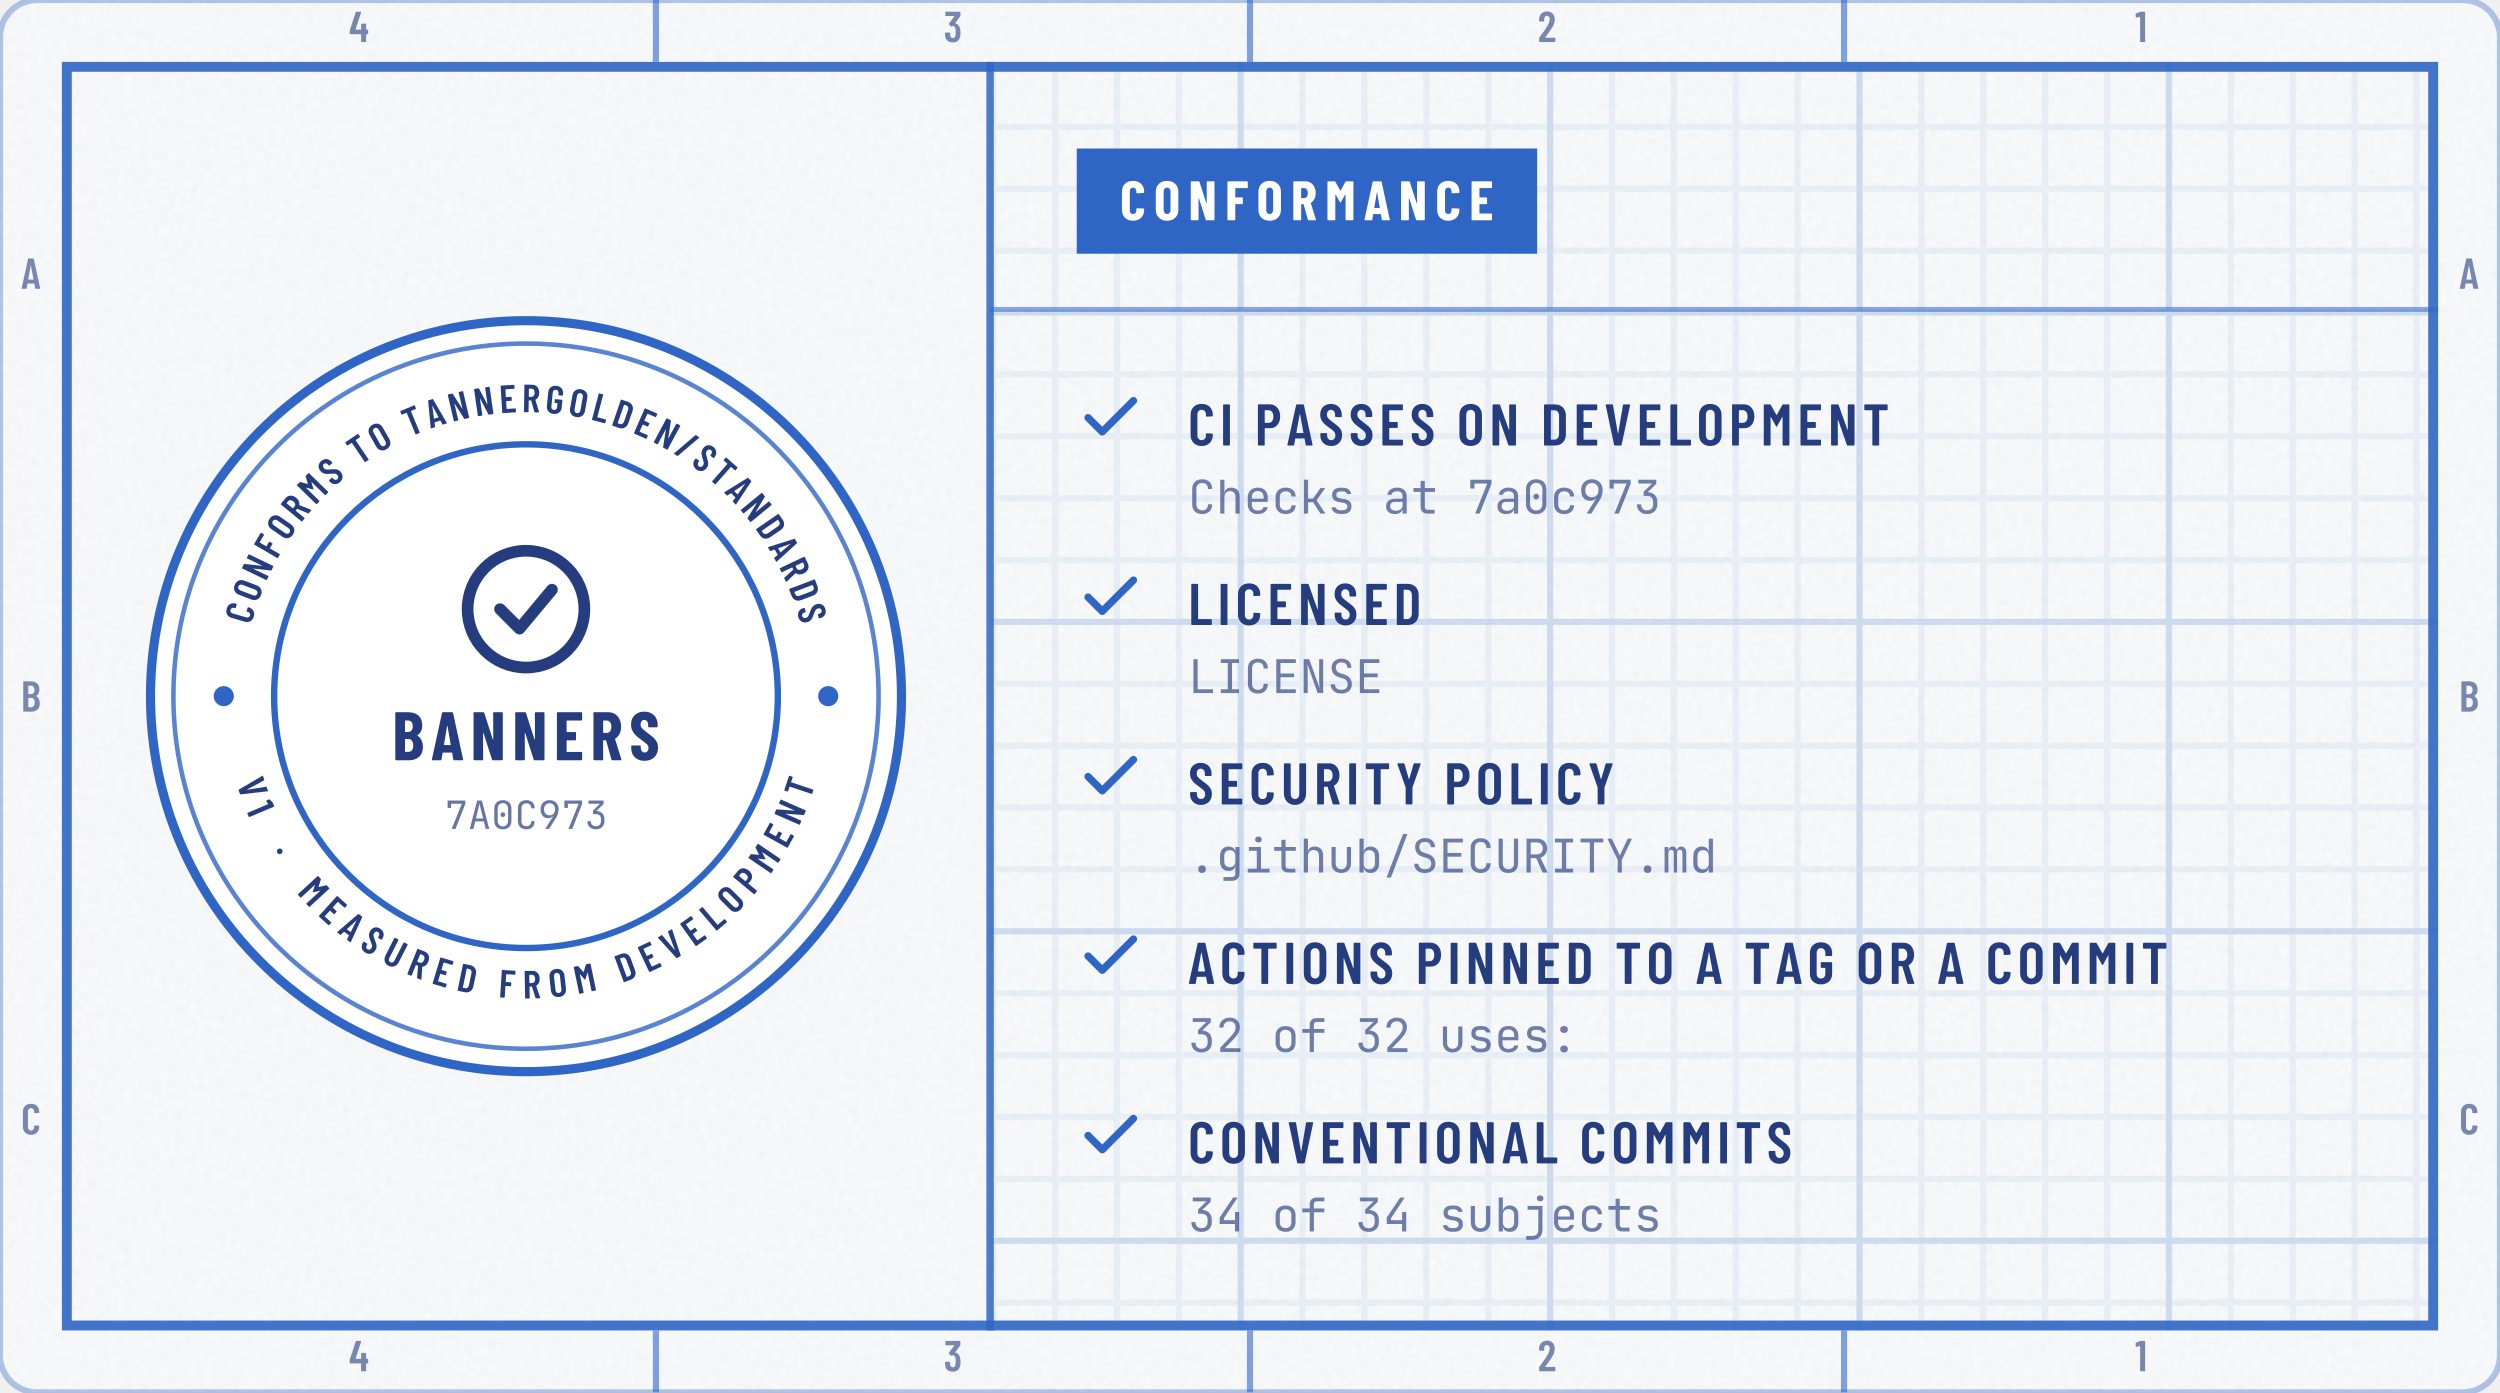
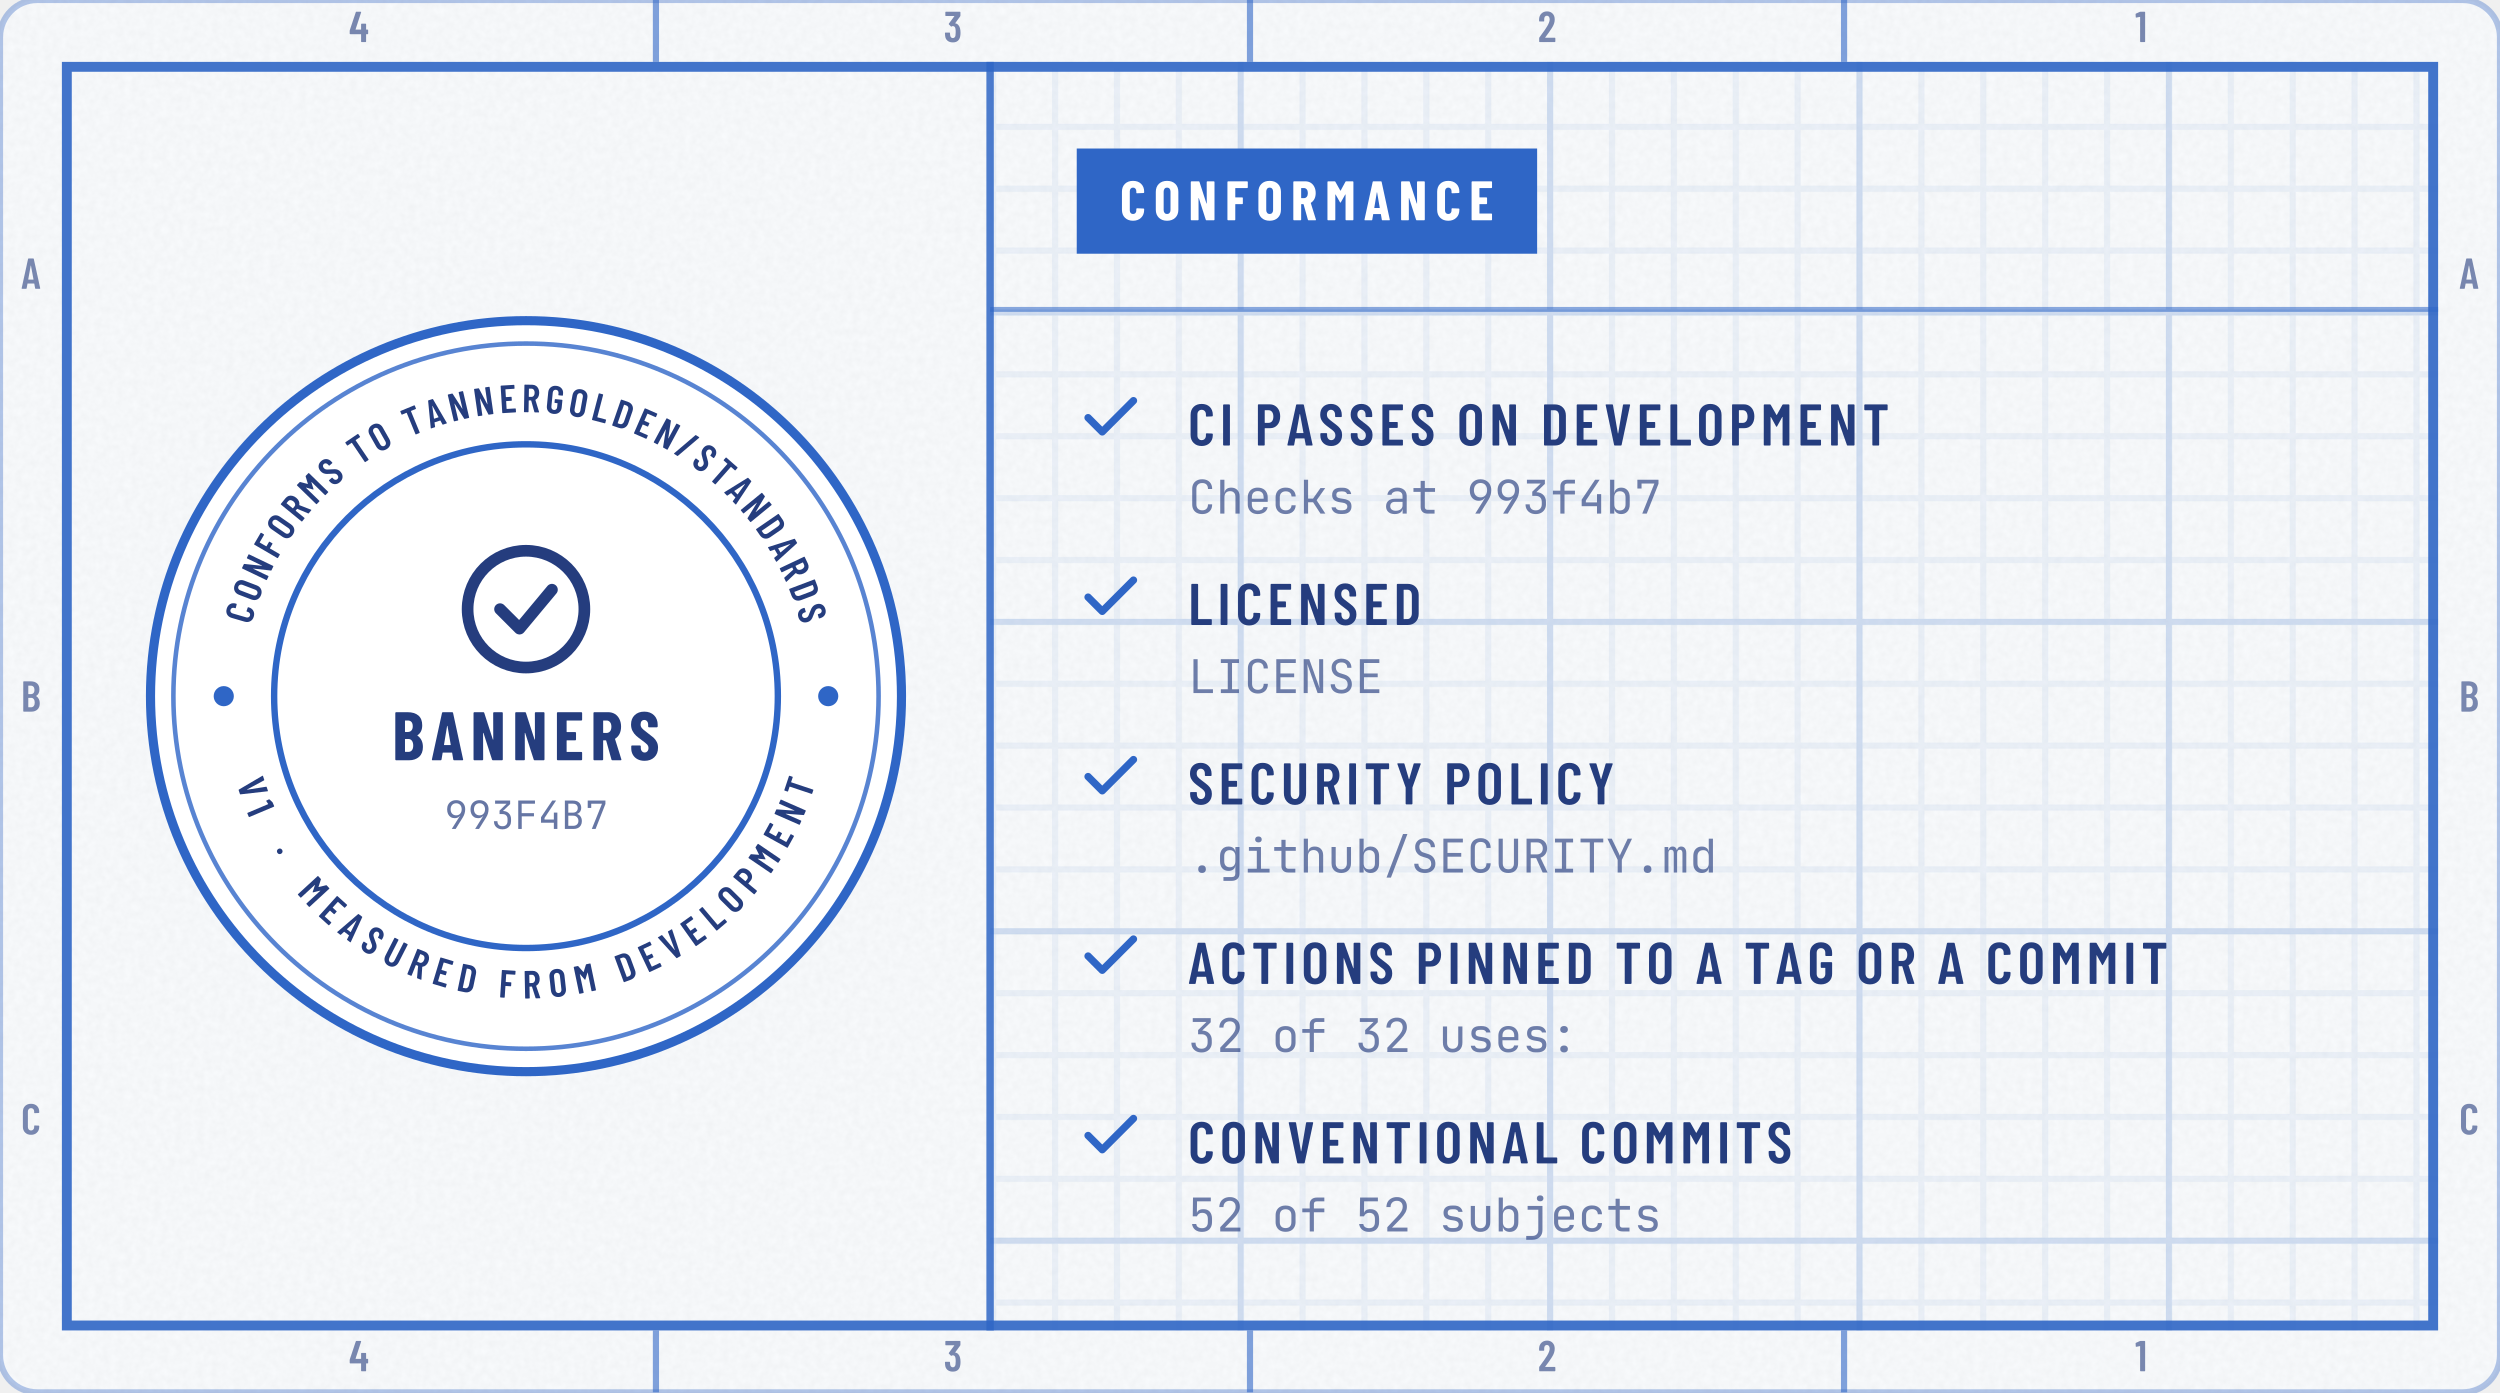
<svg xmlns="http://www.w3.org/2000/svg" width="404" height="225" viewBox="0 0 404 225" role="img" aria-labelledby="t d">
  <defs>
    <clipPath id="kc1">
      <rect x="0" y="0" width="404" height="225" rx="6" />
    </clipPath>
    <filter id="kn2" x="0" y="0" width="100%" height="100%">
      <feTurbulence type="fractalNoise" baseFrequency=".85" numOctaves="2" stitchTiles="stitch" />
      <feColorMatrix values="0 0 0 0 0 0 0 0 0 0 0 0 0 0 0 0 0 0 0.035 0" />
    </filter>
    <pattern id="kp3" width="10" height="10" patternUnits="userSpaceOnUse">
      <path d="M10 .5H.5V10" fill="none" stroke="#2F66C6" stroke-opacity="0.07" />
    </pattern>
    <pattern id="kp4" width="50" height="50" patternUnits="userSpaceOnUse">
      <path d="M50 .5H.5V50" fill="none" stroke="#2F66C6" stroke-opacity="0.14" />
    </pattern>
    <clipPath id="kc5">
      <path clip-rule="evenodd" d="M10 10h384v205h-384zM10 10h150v205h-150z" />
    </clipPath>
    <path id="m47" d="M21 14 226 690Q229 700 239 700H331Q337 700 340 696Q343 692 341 686L136 10Q133 0 123 0H31Q25 0 22 4Q19 8 21 14Z" />
    <path id="m49" d="M122 700H218Q223 700 226 696Q230 693 230 688V12Q230 7 226 4Q223 0 218 0H126Q121 0 118 4Q114 7 114 12V576Q114 578 112 580Q111 582 109 581L27 565H24Q13 565 13 576L10 643Q10 653 18 657L107 697Q114 700 122 700Z" />
    <path id="m50" d="M173 100H392Q397 100 400 96Q404 93 404 88V12Q404 7 400 4Q397 0 392 0H43Q38 0 34 4Q31 7 31 12V92Q31 101 36 107L75 160Q114 212 152 266Q189 320 215 363Q273 459 273 522Q273 562 256 585Q238 608 209 608Q180 608 163 586Q146 563 147 526V487Q147 482 144 478Q140 475 135 475H41Q36 475 32 478Q29 482 29 487V530Q33 610 84 659Q134 708 214 708Q293 708 342 656Q390 605 390 521Q390 471 373 422Q356 373 319 317Q294 277 260 229Q225 181 214 166Q184 126 170 106Q168 104 169 102Q170 100 173 100Z" />
    <path id="m51" d="M387 218Q387 169 380 134Q368 66 326 29Q283 -8 210 -8Q134 -8 86 32Q38 73 32 143Q30 165 28 207Q28 219 40 219H132Q144 219 144 207Q146 173 148 156Q153 125 169 108Q185 92 210 92Q234 92 250 108Q266 123 271 152Q276 182 276 230Q276 281 269 315Q263 341 248 355Q233 369 210 369Q195 369 183 360Q177 356 174 356Q172 356 166 360L119 408Q115 412 115 417Q115 421 118 425L243 595Q245 597 244 599Q242 601 239 601H49Q44 601 40 604Q37 608 37 613V688Q37 693 40 696Q44 700 49 700H373Q378 700 382 696Q385 693 385 688V609Q385 602 380 594L266 438Q262 432 268 431Q309 426 338 392Q368 358 378 307Q387 267 387 218Z" />
    <path id="m52" d="M443 275V194Q443 189 440 186Q436 182 431 182H401Q396 182 396 177V12Q396 7 392 4Q389 0 384 0H292Q287 0 284 4Q280 7 280 12V177Q280 182 275 182H29Q24 182 20 186Q17 189 17 194V259Q17 268 19 274L158 690Q161 700 171 700H271Q277 700 280 696Q283 693 281 686L153 293Q152 287 157 287H275Q280 287 280 292V412Q280 417 284 420Q287 424 292 424H384Q389 424 392 420Q396 417 396 412V292Q396 287 401 287H431Q436 287 440 284Q443 280 443 275Z" />
    <path id="m65" d="M325 11 306 116Q306 121 300 121H154Q148 121 148 116L129 11Q128 0 116 0H25Q11 0 14 13L162 689Q164 700 175 700H281Q292 700 294 689L442 13V9Q442 0 431 0H338Q326 0 325 11ZM171 212H282Q288 212 287 217L229 533Q228 536 226 536Q224 536 223 533L166 217Q165 212 171 212Z" />
    <path id="m66" d="M242 0H66Q61 0 58 4Q54 7 54 12V688Q54 693 58 696Q61 700 66 700H224Q319 700 373 652Q427 604 427 512Q427 409 354 365Q349 362 352 359Q391 334 413 292Q435 250 435 192Q435 100 382 50Q328 0 242 0ZM170 595V409Q170 404 175 404H226Q267 404 290 429Q313 454 313 500Q313 548 290 574Q267 600 226 600H175Q170 600 170 595ZM319 208Q319 260 296 290Q273 319 233 319H175Q170 319 170 314V106Q170 101 175 101H233Q273 101 296 129Q319 157 319 208Z" />
    <path id="m67" d="M42 180V521Q42 607 94 658Q145 708 230 708Q316 708 368 658Q420 607 420 521V509Q420 504 416 500Q413 496 408 496L315 492Q303 492 303 504V529Q303 564 283 586Q263 608 230 608Q198 608 178 586Q158 564 158 529V171Q158 136 178 114Q198 92 230 92Q263 92 283 114Q303 136 303 171V196Q303 201 306 204Q310 208 315 208L408 204Q413 204 416 200Q420 197 420 192V180Q420 95 368 44Q316 -8 230 -8Q145 -8 94 44Q42 95 42 180Z" />
    <path id="m68" d="M54 12V688Q54 693 58 696Q61 700 66 700H237Q323 700 374 648Q426 596 426 509V191Q426 104 374 52Q323 0 237 0H66Q61 0 58 4Q54 7 54 12ZM175 100 235 101Q268 101 288 128Q309 154 310 198V502Q310 547 290 574Q269 600 234 600H175Q170 600 170 595V105Q170 100 175 100Z" />
    <path id="m69" d="M391 600H175Q170 600 170 595V406Q170 401 175 401H303Q308 401 312 398Q315 394 315 389V312Q315 307 312 304Q308 300 303 300H175Q170 300 170 295V105Q170 100 175 100H391Q396 100 400 96Q403 93 403 88V12Q403 7 400 4Q396 0 391 0H66Q61 0 58 4Q54 7 54 12V688Q54 693 58 696Q61 700 66 700H391Q396 700 400 696Q403 693 403 688V612Q403 607 400 604Q396 600 391 600Z" />
    <path id="m70" d="M390 600H175Q170 600 170 595V406Q170 401 175 401H302Q307 401 310 398Q314 394 314 389V312Q314 307 310 304Q307 300 302 300H175Q170 300 170 295V12Q170 7 166 4Q163 0 158 0H66Q61 0 58 4Q54 7 54 12V688Q54 693 58 696Q61 700 66 700H390Q395 700 398 696Q402 693 402 688V612Q402 607 398 604Q395 600 390 600Z" />
    <path id="m71" d="M42 173V527Q42 609 94 658Q145 708 230 708Q315 708 368 658Q420 609 420 526V487Q420 482 416 478Q413 475 408 475H316Q311 475 308 478Q304 482 304 487V528Q304 564 284 586Q263 608 230 608Q197 608 177 586Q157 564 157 528V172Q157 136 177 114Q197 92 230 92Q263 92 284 114Q304 136 304 172V268Q304 273 299 273H238Q233 273 230 276Q226 280 226 285V358Q226 363 230 366Q233 370 238 370H408Q413 370 416 366Q420 363 420 358V173Q420 91 368 42Q315 -8 230 -8Q145 -8 94 42Q42 91 42 173Z" />
    <path id="m73" d="M54 12V688Q54 693 58 696Q61 700 66 700H158Q163 700 166 696Q170 693 170 688V12Q170 7 166 4Q163 0 158 0H66Q61 0 58 4Q54 7 54 12Z" />
    <path id="m76" d="M54 12V688Q54 693 58 696Q61 700 66 700H158Q163 700 166 696Q170 693 170 688V105Q170 100 175 100H391Q396 100 400 96Q403 93 403 88V12Q403 7 400 4Q396 0 391 0H66Q61 0 58 4Q54 7 54 12Z" />
    <path id="m77" d="M383 700H475Q480 700 484 696Q487 693 487 688V12Q487 7 484 4Q480 0 475 0H383Q378 0 374 4Q371 7 371 12V484Q371 488 369 488Q367 488 365 485L278 327Q273 319 269 319Q265 319 260 327L173 485Q171 488 169 488Q167 488 167 484V12Q167 7 164 4Q160 0 155 0H63Q58 0 54 4Q51 7 51 12V688Q51 693 54 696Q58 700 63 700H155Q165 700 170 692L267 521Q270 517 273 521L368 692Q373 700 383 700Z" />
    <path id="m78" d="M350 700H441Q446 700 450 696Q453 693 453 688V12Q453 7 450 4Q446 0 441 0H336Q326 0 323 10L174 434Q173 437 170 436Q168 436 168 433L169 12Q169 7 166 4Q162 0 157 0H66Q61 0 58 4Q54 7 54 12V688Q54 693 58 696Q61 700 66 700H169Q179 700 182 690L332 269Q333 266 336 266Q338 267 338 270V688Q338 693 342 696Q345 700 350 700Z" />
    <path id="m79" d="M42 182V518Q42 604 94 656Q147 708 233 708Q319 708 372 656Q425 604 425 518V182Q425 96 372 44Q319 -8 233 -8Q147 -8 94 44Q42 96 42 182ZM309 177V523Q309 561 288 584Q267 608 233 608Q199 608 178 584Q158 561 158 523V177Q158 139 178 116Q199 92 233 92Q267 92 288 116Q309 139 309 177Z" />
    <path id="m80" d="M432 495Q432 405 384 350Q337 295 259 295H174Q169 295 169 290V12Q169 7 166 4Q162 0 157 0H65Q60 0 56 4Q53 7 53 12V689Q53 694 56 698Q60 701 65 701H253Q306 701 346 675Q387 649 410 602Q432 555 432 495ZM316 492Q316 542 294 572Q271 601 234 601H174Q169 601 169 596V391Q169 386 174 386H234Q271 386 294 414Q316 443 316 492Z" />
    <path id="m82" d="M318 10 233 297Q231 301 228 301H175Q170 301 170 296V12Q170 7 166 4Q163 0 158 0H66Q61 0 58 4Q54 7 54 12V688Q54 693 58 696Q61 700 66 700H254Q307 700 348 674Q388 649 410 602Q433 556 433 496Q433 434 409 389Q385 344 342 321Q338 320 339 315L437 14Q438 12 438 9Q438 0 427 0H331Q321 0 318 10ZM170 595V396Q170 391 175 391H236Q272 391 294 419Q317 447 317 495Q317 543 294 572Q272 600 236 600H175Q170 600 170 595Z" />
    <path id="m83" d="M34 173V199Q34 204 38 208Q41 211 46 211H137Q142 211 146 208Q149 204 149 199V179Q149 140 168 116Q188 92 219 92Q250 92 270 114Q290 137 290 174Q290 200 279 219Q268 238 248 255Q228 272 184 304Q134 340 104 368Q73 396 52 436Q32 475 32 527Q32 610 82 659Q132 708 214 708Q297 708 348 656Q399 605 399 520V496Q399 491 396 488Q392 484 387 484H297Q292 484 288 488Q285 491 285 496V522Q285 561 266 584Q246 608 214 608Q184 608 165 586Q146 565 146 527Q146 491 166 466Q187 441 247 397Q308 352 339 324Q370 295 387 261Q404 227 404 180Q404 95 353 44Q302 -8 219 -8Q136 -8 85 42Q34 92 34 173Z" />
    <path id="m84" d="M425 688V612Q425 607 422 604Q418 600 413 600H286Q281 600 281 595V12Q281 7 278 4Q274 0 269 0H177Q172 0 168 4Q165 7 165 12V595Q165 600 160 600H40Q35 600 32 604Q28 607 28 612V688Q28 693 32 696Q35 700 40 700H413Q418 700 422 696Q425 693 425 688Z" />
    <path id="m85" d="M50 194V688Q50 693 54 696Q57 700 62 700H154Q159 700 162 696Q166 693 166 688V182Q166 142 186 117Q206 92 239 92Q272 92 292 117Q312 142 312 182V688Q312 693 316 696Q319 700 324 700H416Q421 700 424 696Q428 693 428 688V194Q428 103 376 48Q324 -8 239 -8Q153 -8 102 48Q50 103 50 194Z" />
    <path id="m86" d="M171 11 28 687 27 691Q27 700 38 700H139Q151 700 152 689L235 208Q236 205 238 205Q240 205 241 208L322 689Q323 700 335 700H433Q446 700 443 687L299 11Q297 0 286 0H184Q173 0 171 11Z" />
    <path id="m89" d="M170 13V286L169 292L30 686Q29 688 29 691Q29 700 40 700H136Q147 700 150 690L225 433Q226 430 228 430Q230 430 231 433L306 690Q309 700 320 700H416Q422 700 425 696Q428 693 426 686L287 292L286 286V13Q286 8 282 4Q279 1 274 1H182Q177 1 174 4Q170 8 170 13Z" />
    <path id="m183" d="M37 286Q37 317 57 337Q77 357 108 357Q139 357 158 337Q178 317 178 286Q178 255 158 235Q138 215 108 215Q77 215 57 235Q37 255 37 286Z" />
    <path id="j46" d="M300 -10Q262 -10 240 12Q217 34 217 71Q217 110 240 133Q262 156 300 156Q338 156 360 133Q383 110 383 71Q383 34 360 12Q338 -10 300 -10Z" />
    <path id="j47" d="M75 -110 430 830H525L170 -110Z" />
-     <path id="j48" d="M300 -10Q233 -10 184 16Q134 43 107 92Q80 140 80 205V525Q80 591 107 639Q134 687 184 714Q233 740 300 740Q368 740 417 714Q466 687 493 639Q520 591 520 525V205Q520 140 493 92Q466 43 416 16Q367 -10 300 -10ZM300 67Q360 67 396 106Q433 144 433 205V525Q433 586 396 624Q360 663 300 663Q240 663 204 624Q167 586 167 525V205Q167 144 204 106Q240 67 300 67ZM300 306Q273 306 256 323Q240 340 240 368Q240 395 256 412Q273 428 300 428Q327 428 344 412Q360 395 360 368Q360 340 344 323Q327 306 300 306Z" />
    <path id="j50" d="M92 0V92L315 329Q372 390 398 438Q424 485 424 529Q424 590 390 625Q357 660 299 660Q235 660 198 624Q162 588 162 525H72Q74 591 102 640Q131 688 182 714Q232 740 299 740Q365 740 414 714Q462 689 488 642Q514 595 514 530Q514 468 481 407Q448 346 373 268L193 82H526V0Z" />
    <path id="j51" d="M289 -10Q223 -10 174 16Q124 43 97 90Q70 137 70 200H160Q160 139 194 104Q229 70 290 70Q352 70 386 106Q420 142 420 200V252Q420 314 386 348Q352 382 290 382H215V472L396 648H100V730H487V640L303 462Q395 459 451 405Q510 348 510 252V200Q510 137 482 90Q455 43 405 16Q355 -10 289 -10Z" />
    <path id="j52" d="M410 0V160H80V301L369 730H467L170 282V242H410V420H500V0Z" />
+     <path id="j53" d="M298 -10Q209 -10 152 36Q95 82 85 160H175Q180 117 212 94Q244 70 299 70Q362 70 394 104Q425 138 425 200V271Q425 333 394 367Q362 401 300 401Q261 401 232 380Q203 360 190 326H100L105 730H489V648H192L189 405H192Q200 434 227 453Q264 480 327 480Q416 481 466 426Q515 370 515 271V200Q515 103 458 46Q401 -10 298 -10Z" />
    <path id="j55" d="M185 0 446 648H170V540H80V730H535V642L282 0Z" />
    <path id="j57" d="M187 0 394 332 390 335Q371 307 338 292Q305 277 264 277Q205 277 160 305Q116 333 92 384Q68 436 68 505Q68 576 97 628Q126 681 178 710Q230 740 299 740Q369 740 422 710Q474 681 503 628Q532 576 532 505Q532 450 516 397Q501 344 470 295L287 0ZM300 350Q364 350 403 392Q442 435 442 505Q442 575 403 618Q364 660 300 660Q236 660 197 618Q158 575 158 505Q158 435 197 392Q236 350 300 350Z" />
    <path id="j58" d="M300 410Q263 410 240 430Q217 451 217 485Q217 519 240 540Q263 560 300 560Q338 560 360 540Q383 519 383 485Q383 451 360 430Q338 410 300 410ZM300 -10Q263 -10 240 10Q217 31 217 65Q217 99 240 120Q263 140 300 140Q338 140 360 120Q383 99 383 65Q383 31 360 10Q338 -10 300 -10Z" />
-     <path id="j65" d="M50 0 240 730H361L550 0H459L411 194H190L142 0ZM208 270H392L336 495Q320 559 311 602Q302 645 300 658Q298 645 289 602Q280 559 264 496Z" />
+     <path id="j66" d="M93 0V730H300Q400 730 456 680Q513 630 513 541Q513 491 492 454Q471 417 433 397Q419 390 404 386Q423 380 441 371Q483 348 506 305Q530 262 530 203Q530 141 504 95Q478 49 430 24Q382 0 315 0ZM181 81H305Q368 81 404 114Q441 148 441 206Q441 266 404 304Q368 341 305 341H181ZM181 419H299Q357 419 390 450Q424 481 424 534Q424 587 391 618Q358 649 300 649H181Z" />
    <path id="j67" d="M304 -10Q238 -10 190 15Q141 40 114 88Q88 135 88 200V530Q88 596 114 643Q141 690 190 715Q238 740 304 740Q370 740 418 714Q466 689 492 642Q518 595 518 530H428Q428 592 396 626Q363 659 304 659Q245 659 212 626Q178 593 178 531V200Q178 138 212 104Q245 71 304 71Q363 71 396 104Q428 138 428 200H518Q518 136 492 88Q466 41 418 16Q370 -10 304 -10Z" />
    <path id="j69" d="M100 0V730H520V648H189V422H485V341H189V82H520V0Z" />
+     <path id="j70" d="M95 0V731H525V649H183V406H499V324H185V0Z" />
    <path id="j73" d="M105 0V82H254V648H105V730H495V648H346V82H495V0Z" />
    <path id="j76" d="M115 0V730H205V82H535V0Z" />
    <path id="j78" d="M90 0V730H210L433 105Q431 130 428 166Q426 203 424 244Q423 284 423 320V730H510V0H390L168 625Q170 601 172 564Q174 528 176 488Q177 447 177 410V0Z" />
    <path id="j82" d="M92 0V730H318Q383 730 432 704Q481 677 508 630Q535 583 535 520Q535 446 496 393Q458 340 392 320L545 0H439L299 310H182V0ZM182 391H318Q374 391 408 426Q442 462 442 520Q442 579 408 614Q374 649 318 649H182Z" />
    <path id="j83" d="M304 -10Q232 -10 180 14Q129 38 101 83Q73 128 72 190H162Q162 135 200 103Q237 71 304 71Q367 71 402 102Q438 133 438 188Q438 232 414 265Q391 298 347 311L248 342Q173 365 132 419Q92 473 92 546Q92 605 118 648Q145 692 193 716Q241 741 306 741Q402 741 460 688Q518 634 519 545H429Q429 599 396 630Q364 660 305 660Q247 660 214 632Q182 604 182 554Q182 509 206 476Q230 443 275 429L375 397Q448 374 488 319Q528 264 528 190Q528 130 500 85Q472 40 422 15Q371 -10 304 -10Z" />
    <path id="j84" d="M255 0V649H55V731H545V649H345V0Z" />
    <path id="j85" d="M300 -10Q198 -10 144 46Q90 103 90 200V730H180V200Q180 140 210 105Q239 70 300 70Q360 70 390 105Q420 140 420 200V730H510V200Q510 102 456 46Q403 -10 300 -10Z" />
    <path id="j89" d="M255 0V273L35 730H128L273 430Q285 405 292 388Q299 370 301 362Q303 370 310 388Q318 405 330 430L472 730H565L345 273V0Z" />
    <path id="j97" d="M252 -10Q165 -10 115 34Q65 79 65 155Q65 232 115 276Q165 320 250 320H420V375Q420 426 390 454Q359 481 303 481Q254 481 221 460Q188 440 183 405H93Q102 476 160 518Q218 560 305 560Q400 560 455 511Q510 462 510 378V0H422V105H421Q416 56 376 25Q329 -10 252 -10ZM274 61Q338 61 379 93Q420 125 420 175V253H252Q207 253 181 228Q155 203 155 160Q155 114 186 88Q218 61 274 61Z" />
    <path id="j98" d="M332 -10Q264 -10 223 27Q189 57 183 105H182V0H92V730H182V570L180 445H183Q189 492 224 523Q265 560 332 560Q415 560 465 505Q515 450 515 355V194Q515 100 465 45Q415 -10 332 -10ZM302 68Q359 68 392 102Q425 136 425 200V350Q425 414 392 448Q359 482 302 482Q247 482 214 447Q182 412 182 350V200Q182 138 214 103Q247 68 302 68Z" />
    <path id="j99" d="M304 -10Q238 -10 188 15Q139 40 112 88Q85 135 85 200V350Q85 416 112 463Q139 510 188 535Q238 560 304 560Q399 560 457 509Q515 458 518 370H428Q425 423 392 452Q360 480 304 480Q245 480 210 446Q175 413 175 351V200Q175 138 210 104Q245 70 304 70Q360 70 392 99Q425 128 428 180H518Q515 92 457 41Q399 -10 304 -10Z" />
    <path id="j100" d="M268 -10Q186 -10 136 45Q85 100 85 194V355Q85 450 135 505Q185 560 268 560Q336 560 377 523Q411 492 417 445H420L418 570V730H508V0H418V105H417Q411 57 377 27Q336 -10 268 -10ZM298 68Q354 68 386 103Q418 138 418 200V350Q418 412 386 447Q354 482 298 482Q241 482 208 448Q175 414 175 350V200Q175 136 208 102Q241 68 298 68Z" />
    <path id="j101" d="M300 -10Q235 -10 186 16Q138 42 112 90Q85 137 85 200V350Q85 414 112 461Q138 508 186 534Q235 560 300 560Q365 560 414 534Q462 508 488 461Q515 414 515 350V253H173V200Q173 135 206 100Q239 66 300 66Q352 66 384 84Q416 103 423 140H513Q504 71 446 30Q387 -10 300 -10ZM427 321V350Q427 415 394 450Q362 485 300 485Q239 485 206 450Q173 415 173 350V321Z" />
    <path id="j102" d="M220 0V413H60V495H220V590Q220 655 261 692Q302 730 374 730H535V648H374Q343 648 326 634Q310 619 310 590V495H535V413H310V0Z" />
    <path id="j103" d="M161 -180V-98H336Q378 -98 398 -79Q417 -60 417 -20V50L419 150H417Q413 101 378 70Q338 35 271 35Q186 35 137 90Q88 146 88 240V356Q88 450 137 505Q186 560 271 560Q338 560 378 525Q413 494 417 445H418V550H507V-20Q507 -94 462 -137Q416 -180 335 -180ZM298 113Q354 113 386 148Q418 183 418 245V350Q418 412 386 447Q354 482 298 482Q241 482 210 448Q178 414 178 350V245Q178 181 210 147Q241 113 298 113Z" />
    <path id="j104" d="M92 0V730H182V445H183Q189 495 221 525Q260 560 329 560Q412 560 461 509Q510 458 510 370V0H420V360Q420 419 388 452Q357 484 303 484Q247 484 214 449Q182 414 182 350V0Z" />
    <path id="j105" d="M85 0V82H280V468H110V550H370V82H555V0ZM315 649Q282 649 263 666Q244 683 244 712Q244 742 263 760Q282 777 315 777Q348 777 367 760Q386 742 386 712Q386 683 367 666Q348 649 315 649Z" />
    <path id="j106" d="M85 -180V-97H214Q276 -97 310 -64Q345 -30 345 31V468H115V550H435V31Q435 -66 375 -123Q315 -180 214 -180ZM385 649Q352 649 333 666Q314 683 314 712Q314 742 333 760Q352 777 385 777Q418 777 437 760Q456 742 456 712Q456 683 437 666Q418 649 385 649Z" />
    <path id="j107" d="M95 0V730H185V323H291L451 550H554L369 288L557 0H452L292 245H185V0Z" />
    <path id="j109" d="M66 0V550H145V484H151Q156 513 174 533Q198 560 240 560Q286 560 311 526Q324 509 330 484H334Q339 513 358 533Q383 560 425 560Q477 560 506 521Q534 482 534 418V0H451V419Q451 453 436 472Q422 491 394 491Q367 491 352 472Q336 454 336 420V0H264V419Q264 454 248 472Q233 491 205 491Q177 491 163 472Q149 454 149 420V0Z" />
    <path id="j111" d="M300 -8Q234 -8 186 17Q138 42 112 90Q85 137 85 202V348Q85 414 112 461Q138 508 186 533Q234 558 300 558Q366 558 414 533Q462 508 488 461Q515 414 515 349V202Q515 137 488 90Q462 42 414 17Q366 -8 300 -8ZM300 72Q359 72 392 105Q425 138 425 202V348Q425 412 392 445Q359 478 300 478Q242 478 208 445Q175 412 175 348V202Q175 138 208 105Q242 72 300 72Z" />
    <path id="j115" d="M283 -8Q227 -8 186 10Q144 27 120 59Q95 91 90 135H180Q186 106 212 89Q239 72 283 72H325Q378 72 404 94Q430 115 430 151Q430 186 406 206Q383 227 337 234L263 246Q182 260 142 296Q103 333 103 403Q103 477 150 518Q197 558 291 558H329Q408 558 456 521Q504 484 514 421H424Q418 447 394 462Q370 478 329 478H291Q240 478 216 459Q193 440 193 402Q193 368 213 352Q233 336 276 329L350 317Q439 303 480 265Q520 227 520 155Q520 79 472 36Q423 -8 325 -8Z" />
    <path id="j116" d="M360 0Q289 0 250 38Q210 76 210 145V468H55V550H210V705H300V550H520V468H300V145Q300 82 360 82H510V0Z" />
    <path id="j117" d="M299 -10Q204 -10 147 46Q90 103 90 200V550H180V200Q180 138 212 104Q244 69 299 69Q355 69 388 104Q420 138 420 200V550H510V200Q510 103 452 46Q394 -10 299 -10Z" />
    <path id="n65" d="M325 11 309 107Q309 112 303 112H176Q170 112 170 107L154 11Q153 0 141 0H24Q11 0 14 13L161 689Q163 700 174 700H309Q320 700 322 689L468 13L469 9Q469 0 458 0H338Q326 0 325 11ZM194 221H284Q289 221 288 226L241 499Q240 502 238 502Q236 502 235 499L190 226Q190 221 194 221Z" />
    <path id="n66" d="M245 0H56Q51 0 48 4Q44 7 44 12V688Q44 693 48 696Q51 700 56 700H223Q323 700 380 652Q436 604 436 509Q436 410 368 365Q364 362 367 359Q446 303 446 193Q446 100 390 50Q334 0 245 0ZM185 574V417Q185 412 190 412H226Q260 412 279 434Q298 455 298 494Q298 535 280 557Q261 579 226 579H190Q185 579 185 574ZM305 214Q305 258 286 284Q267 310 235 310H190Q185 310 185 305V127Q185 122 190 122H234Q267 122 286 146Q305 170 305 214Z" />
    <path id="n67" d="M34 189V513Q34 602 88 655Q143 708 233 708Q324 708 378 655Q433 602 433 513V502Q433 497 430 494Q426 490 421 490L304 485Q292 485 292 496V522Q292 551 276 569Q260 587 233 587Q207 587 191 569Q175 551 175 522V177Q175 148 191 130Q207 113 233 113Q260 113 276 130Q292 148 292 177V204Q292 209 296 212Q299 216 304 216L421 211Q426 211 430 208Q433 204 433 199V189Q433 99 378 46Q323 -8 233 -8Q143 -8 88 46Q34 99 34 189Z" />
    <path id="n69" d="M399 579H190Q185 579 185 574V416Q185 411 190 411H310Q315 411 318 408Q322 404 322 399V302Q322 297 318 294Q315 290 310 290H190Q185 290 185 285V126Q185 121 190 121H399Q404 121 408 118Q411 114 411 109V12Q411 7 408 4Q404 0 399 0H56Q51 0 48 4Q44 7 44 12V688Q44 693 48 696Q51 700 56 700H399Q404 700 408 696Q411 693 411 688V591Q411 586 408 582Q404 579 399 579Z" />
    <path id="n70" d="M398 579H190Q185 579 185 574V416Q185 411 190 411H309Q314 411 318 408Q321 404 321 399V302Q321 297 318 294Q314 290 309 290H190Q185 290 185 285V12Q185 7 182 4Q178 0 173 0H56Q51 0 48 4Q44 7 44 12V688Q44 693 48 696Q51 700 56 700H398Q403 700 406 696Q410 693 410 688V591Q410 586 406 582Q403 579 398 579Z" />
    <path id="n77" d="M379 700H495Q500 700 504 696Q507 693 507 688V12Q507 7 504 4Q500 0 495 0H378Q373 0 370 4Q366 7 366 12V461Q366 465 364 465Q362 465 360 462L282 324Q277 316 274 316Q271 316 266 324L188 462Q186 465 184 465Q182 465 182 461V12Q182 7 178 4Q175 0 170 0H53Q48 0 44 4Q41 7 41 12V688Q41 693 44 696Q48 700 53 700H168Q178 700 183 692L272 533Q275 529 278 533L364 692Q368 700 379 700Z" />
    <path id="n78" d="M342 700H458Q463 700 466 696Q470 693 470 688V12Q470 7 466 4Q463 0 458 0H326Q316 0 313 10L189 397Q188 400 186 400Q183 399 183 396L184 12Q184 7 180 4Q177 0 172 0H56Q51 0 48 4Q44 7 44 12V688Q44 693 48 696Q51 700 56 700H187Q197 700 200 690L325 303Q326 300 328 300Q331 301 331 304L330 688Q330 693 334 696Q337 700 342 700Z" />
    <path id="n79" d="M34 190V510Q34 600 89 654Q144 708 236 708Q328 708 384 654Q439 600 439 510V190Q439 100 384 46Q328 -8 236 -8Q144 -8 89 46Q34 100 34 190ZM298 184V516Q298 548 281 568Q264 587 236 587Q208 587 192 568Q175 548 175 516V184Q175 152 192 132Q208 113 236 113Q264 113 281 132Q298 152 298 184Z" />
    <path id="n82" d="M306 10 229 286Q227 290 224 290H190Q185 290 185 285V12Q185 7 182 4Q178 0 173 0H56Q51 0 48 4Q44 7 44 12V688Q44 693 48 696Q51 700 56 700H258Q313 700 356 674Q399 647 422 599Q446 551 446 489Q446 430 424 385Q401 340 361 315Q359 314 358 312Q357 311 358 309L450 14L451 10Q451 0 440 0H320Q309 0 306 10ZM185 574V403Q185 398 190 398H235Q266 398 286 422Q305 447 305 488Q305 530 286 554Q266 579 235 579H190Q185 579 185 574Z" />
    <path id="n83" d="M30 175V204Q30 209 34 212Q37 216 42 216H157Q162 216 166 212Q169 209 169 204V182Q169 151 185 132Q201 113 225 113Q249 113 265 131Q281 149 281 178Q281 208 261 230Q241 251 183 293Q133 329 102 357Q71 385 49 426Q27 467 27 521Q27 606 80 657Q133 708 220 708Q308 708 362 655Q415 602 415 516V492Q415 487 412 484Q408 480 403 480H288Q283 480 280 484Q276 487 276 492V519Q276 550 260 568Q245 587 220 587Q196 587 181 570Q166 552 166 521Q166 491 185 468Q204 445 260 404Q322 358 354 330Q385 301 402 266Q420 232 420 184Q420 96 366 44Q312 -8 224 -8Q166 -8 122 15Q78 38 54 80Q30 121 30 175Z" />
  </defs>
  <rect y="0" width="404" height="225" rx="6" fill="#FFFFFF" stroke="#2F66C6" stroke-opacity=".35" />
  <rect y="0" width="404" height="225" rx="6" fill="#2F66C6" fill-opacity=".03" />
  <rect y="0" width="404" height="225" clip-path="url(#kc1)" filter="url(#kn2)" />
  <g clip-path="url(#kc5)">
    <rect y="0" width="404" height="225" fill="url(#kp3)" />
    <rect y="0" width="404" height="225" fill="url(#kp4)" />
  </g>
  <rect x="10.8" y="10.8" width="382.4" height="203.4" fill="none" stroke="#2F66C6" stroke-opacity="0.9" stroke-width="1.6" />
  <path d="M106 0V10M106 215V225M202 0V10M202 215V225M298 0V10M298 215V225" stroke="#2F66C6" stroke-opacity="0.6" />
  <g transform="scale(0.007 -0.007)" fill="#253D7E" fill-opacity="0.6">
    <use href="#m52" x="8056" y="-971" />
    <use href="#m52" x="8056" y="-31657" />
    <use href="#m51" x="21787" y="-971" />
    <use href="#m51" x="21787" y="-31657" />
    <use href="#m50" x="35502" y="-971" />
    <use href="#m50" x="35502" y="-31657" />
    <use href="#m49" x="49292" y="-971" />
    <use href="#m49" x="49292" y="-31657" />
    <use href="#m65" x="486" y="-6667" />
    <use href="#m65" x="56772" y="-6667" />
    <use href="#m66" x="483" y="-16429" />
    <use href="#m66" x="56769" y="-16429" />
    <use href="#m67" x="486" y="-26190" />
    <use href="#m67" x="56772" y="-26190" />
  </g>
  <path d="M160 10V215" stroke="#2F66C6" stroke-opacity="0.85" stroke-width="1.2" />
  <g transform="translate(85 112.5) scale(0.74) translate(-85 -112.5)">
    <circle cx="85" cy="112.5" r="82" fill="#FFFFFF" stroke="#2F66C6" stroke-width="2" />
    <circle cx="85" cy="112.5" r="77" fill="none" stroke="#2F66C6" stroke-opacity="0.8" />
    <circle cx="85" cy="112.5" r="55" fill="none" stroke="#2F66C6" stroke-width="1.4" />
    <g fill="#253D7E">
      <use href="#m67" transform="translate(85 112.5) rotate(-73.72) translate(-1.97 -62) scale(0.0086 -0.0086)" />
      <use href="#m79" transform="translate(85 112.5) rotate(-69.12) translate(-2.01 -62) scale(0.0086 -0.0086)" />
      <use href="#m78" transform="translate(85 112.5) rotate(-64.33) translate(-2.18 -62) scale(0.0086 -0.0086)" />
      <use href="#m70" transform="translate(85 112.5) rotate(-59.74) translate(-1.78 -62) scale(0.0086 -0.0086)" />
      <use href="#m79" transform="translate(85 112.5) rotate(-55.31) translate(-2.01 -62) scale(0.0086 -0.0086)" />
      <use href="#m82" transform="translate(85 112.5) rotate(-50.7) translate(-1.98 -62) scale(0.0086 -0.0086)" />
      <use href="#m77" transform="translate(85 112.5) rotate(-45.8) translate(-2.31 -62) scale(0.0086 -0.0086)" />
      <use href="#m83" transform="translate(85 112.5) rotate(-41.02) translate(-1.87 -62) scale(0.0086 -0.0086)" />
      <use href="#m84" transform="translate(85 112.5) rotate(-34.06) translate(-1.94 -62) scale(0.0086 -0.0086)" />
      <use href="#m79" transform="translate(85 112.5) rotate(-29.48) translate(-2.01 -62) scale(0.0086 -0.0086)" />
      <use href="#m84" transform="translate(85 112.5) rotate(-22.39) translate(-1.94 -62) scale(0.0086 -0.0086)" />
      <use href="#m65" transform="translate(85 112.5) rotate(-17.86) translate(-1.96 -62) scale(0.0086 -0.0086)" />
      <use href="#m78" transform="translate(85 112.5) rotate(-13.11) translate(-2.18 -62) scale(0.0086 -0.0086)" />
      <use href="#m78" transform="translate(85 112.5) rotate(-8.16) translate(-2.18 -62) scale(0.0086 -0.0086)" />
      <use href="#m69" transform="translate(85 112.5) rotate(-3.49) translate(-1.87 -62) scale(0.0086 -0.0086)" />
      <use href="#m82" transform="translate(85 112.5) rotate(0.99) translate(-1.98 -62) scale(0.0086 -0.0086)" />
      <use href="#m71" transform="translate(85 112.5) rotate(5.59) translate(-1.99 -62) scale(0.0086 -0.0086)" />
      <use href="#m79" transform="translate(85 112.5) rotate(10.2) translate(-2.01 -62) scale(0.0086 -0.0086)" />
      <use href="#m76" transform="translate(85 112.5) rotate(14.63) translate(-1.78 -62) scale(0.0086 -0.0086)" />
      <use href="#m68" transform="translate(85 112.5) rotate(19.08) translate(-2.03 -62) scale(0.0086 -0.0086)" />
      <use href="#m69" transform="translate(85 112.5) rotate(23.61) translate(-1.87 -62) scale(0.0086 -0.0086)" />
      <use href="#m78" transform="translate(85 112.5) rotate(28.28) translate(-2.18 -62) scale(0.0086 -0.0086)" />
      <use href="#m47" transform="translate(85 112.5) rotate(32.75) translate(-1.66 -62) scale(0.0086 -0.0086)" />
      <use href="#m83" transform="translate(85 112.5) rotate(36.93) translate(-1.87 -62) scale(0.0086 -0.0086)" />
      <use href="#m84" transform="translate(85 112.5) rotate(41.38) translate(-1.94 -62) scale(0.0086 -0.0086)" />
      <use href="#m65" transform="translate(85 112.5) rotate(45.91) translate(-1.96 -62) scale(0.0086 -0.0086)" />
      <use href="#m78" transform="translate(85 112.5) rotate(50.66) translate(-2.18 -62) scale(0.0086 -0.0086)" />
      <use href="#m68" transform="translate(85 112.5) rotate(55.47) translate(-2.03 -62) scale(0.0086 -0.0086)" />
      <use href="#m65" transform="translate(85 112.5) rotate(60.09) translate(-1.96 -62) scale(0.0086 -0.0086)" />
      <use href="#m82" transform="translate(85 112.5) rotate(64.65) translate(-1.98 -62) scale(0.0086 -0.0086)" />
      <use href="#m68" transform="translate(85 112.5) rotate(69.28) translate(-2.03 -62) scale(0.0086 -0.0086)" />
      <use href="#m83" transform="translate(85 112.5) rotate(73.81) translate(-1.87 -62) scale(0.0086 -0.0086)" />
    </g>
    <g fill="#253D7E">
      <use href="#m86" transform="translate(85 112.5) rotate(71.49) translate(-2.03 66.02) scale(0.0086 -0.0086)" />
      <use href="#m49" transform="translate(85 112.5) rotate(67.09) translate(-1.18 66.02) scale(0.0086 -0.0086)" />
      <use href="#m183" transform="translate(85 112.5) rotate(57.79) translate(-0.92 66.02) scale(0.0086 -0.0086)" />
      <use href="#m77" transform="translate(85 112.5) rotate(47.4) translate(-2.31 66.02) scale(0.0086 -0.0086)" />
      <use href="#m69" transform="translate(85 112.5) rotate(42.07) translate(-1.87 66.02) scale(0.0086 -0.0086)" />
      <use href="#m65" transform="translate(85 112.5) rotate(37.07) translate(-1.96 66.02) scale(0.0086 -0.0086)" />
      <use href="#m83" transform="translate(85 112.5) rotate(32.08) translate(-1.87 66.02) scale(0.0086 -0.0086)" />
      <use href="#m85" transform="translate(85 112.5) rotate(27) translate(-2.06 66.02) scale(0.0086 -0.0086)" />
      <use href="#m82" transform="translate(85 112.5) rotate(21.81) translate(-1.98 66.02) scale(0.0086 -0.0086)" />
      <use href="#m69" transform="translate(85 112.5) rotate(16.79) translate(-1.87 66.02) scale(0.0086 -0.0086)" />
      <use href="#m68" transform="translate(85 112.5) rotate(11.73) translate(-2.03 66.02) scale(0.0086 -0.0086)" />
      <use href="#m70" transform="translate(85 112.5) rotate(3.77) translate(-1.78 66.02) scale(0.0086 -0.0086)" />
      <use href="#m82" transform="translate(85 112.5) rotate(-1.16) translate(-1.98 66.02) scale(0.0086 -0.0086)" />
      <use href="#m79" transform="translate(85 112.5) rotate(-6.31) translate(-2.01 66.02) scale(0.0086 -0.0086)" />
      <use href="#m77" transform="translate(85 112.5) rotate(-11.77) translate(-2.31 66.02) scale(0.0086 -0.0086)" />
      <use href="#m68" transform="translate(85 112.5) rotate(-20.24) translate(-2.03 66.02) scale(0.0086 -0.0086)" />
      <use href="#m69" transform="translate(85 112.5) rotate(-25.3) translate(-1.87 66.02) scale(0.0086 -0.0086)" />
      <use href="#m86" transform="translate(85 112.5) rotate(-30.36) translate(-2.03 66.02) scale(0.0086 -0.0086)" />
      <use href="#m69" transform="translate(85 112.5) rotate(-35.41) translate(-1.87 66.02) scale(0.0086 -0.0086)" />
      <use href="#m76" transform="translate(85 112.5) rotate(-40.24) translate(-1.78 66.02) scale(0.0086 -0.0086)" />
      <use href="#m79" transform="translate(85 112.5) rotate(-45.2) translate(-2.01 66.02) scale(0.0086 -0.0086)" />
      <use href="#m80" transform="translate(85 112.5) rotate(-50.33) translate(-1.97 66.02) scale(0.0086 -0.0086)" />
      <use href="#m77" transform="translate(85 112.5) rotate(-55.75) translate(-2.31 66.02) scale(0.0086 -0.0086)" />
      <use href="#m69" transform="translate(85 112.5) rotate(-61.09) translate(-1.87 66.02) scale(0.0086 -0.0086)" />
      <use href="#m78" transform="translate(85 112.5) rotate(-66.29) translate(-2.18 66.02) scale(0.0086 -0.0086)" />
      <use href="#m84" transform="translate(85 112.5) rotate(-71.56) translate(-1.94 66.02) scale(0.0086 -0.0086)" />
    </g>
    <circle cx="19" cy="112.5" r="2.2" fill="#2F66C6" />
    <circle cx="151" cy="112.5" r="2.2" fill="#2F66C6" />
    <g transform="translate(68 76.5) scale(1.4167)" fill="none" stroke="#253D7E" stroke-width="1.8" stroke-linecap="round" stroke-linejoin="round">
      <circle cx="12" cy="12" r="9" />
      <path d="M8 12l3 3 5-6" />
    </g>
    <g transform="translate(55.8 126.5) scale(0.015 -0.015)" fill="#253D7E">
      <use href="#n66" x="0" />
      <use href="#n65" x="563" />
      <use href="#n78" x="1139" />
      <use href="#n78" x="1746" />
      <use href="#n69" x="2353" />
      <use href="#n82" x="2885" />
      <use href="#n83" x="3449" />
    </g>
    <g transform="translate(67.2 141.5) scale(0.0085 -0.0085)" fill="#253D7E" fill-opacity="0.7">
-       <use href="#j55" x="0" />
-       <use href="#j65" x="600" />
-       <use href="#j48" x="1200" />
-       <use href="#j67" x="1800" />
-       <use href="#j57" x="2400" />
-       <use href="#j55" x="3000" />
-       <use href="#j51" x="3600" />
+       <use href="#j57" x="0" />
+       <use href="#j57" x="600" />
+       <use href="#j51" x="1200" />
+       <use href="#j70" x="1800" />
+       <use href="#j52" x="2400" />
+       <use href="#j66" x="3000" />
+       <use href="#j55" x="3600" />
    </g>
  </g>
  <rect x="174" y="24" width="74.4" height="17" fill="#2F66C6" />
  <g transform="translate(181 35.6) scale(0.009 -0.009)" fill="#FFFFFF">
    <use href="#n67" x="0" />
    <use href="#n79" x="608" />
    <use href="#n78" x="1226" />
    <use href="#n70" x="1884" />
    <use href="#n79" x="2450" />
    <use href="#n82" x="3067" />
    <use href="#n77" x="3683" />
    <use href="#n65" x="4375" />
    <use href="#n78" x="5002" />
    <use href="#n67" x="5660" />
    <use href="#n69" x="6268" />
  </g>
  <path d="M160 50H394" fill="none" stroke="#2F66C6" stroke-opacity="0.55" stroke-width=".8" />
  <g transform="translate(174 62) scale(0.4583)" fill="none" stroke="#2F66C6" stroke-width="2.6" stroke-linecap="round" stroke-linejoin="round">
    <path d="M20 6L9 17l-5-5" />
  </g>
  <g transform="translate(192 72) scale(0.0095 -0.0095)" fill="#253D7E">
    <use href="#m67" x="0" />
    <use href="#m73" x="541" />
    <use href="#m80" x="1134" />
    <use href="#m65" x="1675" />
    <use href="#m83" x="2215" />
    <use href="#m83" x="2733" />
    <use href="#m69" x="3251" />
    <use href="#m83" x="3771" />
    <use href="#m79" x="4573" />
    <use href="#m78" x="5124" />
    <use href="#m68" x="6000" />
    <use href="#m69" x="6556" />
    <use href="#m86" x="7075" />
    <use href="#m69" x="7630" />
    <use href="#m76" x="8150" />
    <use href="#m79" x="8649" />
    <use href="#m80" x="9200" />
    <use href="#m77" x="9741" />
    <use href="#m69" x="10363" />
    <use href="#m78" x="10883" />
    <use href="#m84" x="11474" />
  </g>
  <g transform="translate(192 83) scale(0.0075 -0.0075)" fill="#253D7E" fill-opacity="0.65">
    <use href="#j67" x="0" />
    <use href="#j104" x="600" />
    <use href="#j101" x="1200" />
    <use href="#j99" x="1800" />
    <use href="#j107" x="2400" />
    <use href="#j115" x="3000" />
    <use href="#j97" x="4200" />
    <use href="#j116" x="4800" />
-     <use href="#j55" x="6000" />
-     <use href="#j97" x="6600" />
-     <use href="#j48" x="7200" />
-     <use href="#j99" x="7800" />
-     <use href="#j57" x="8400" />
-     <use href="#j55" x="9000" />
-     <use href="#j51" x="9600" />
+     <use href="#j57" x="6000" />
+     <use href="#j57" x="6600" />
+     <use href="#j51" x="7200" />
+     <use href="#j102" x="7800" />
+     <use href="#j52" x="8400" />
+     <use href="#j98" x="9000" />
+     <use href="#j55" x="9600" />
  </g>
  <g transform="translate(174 91) scale(0.4583)" fill="none" stroke="#2F66C6" stroke-width="2.6" stroke-linecap="round" stroke-linejoin="round">
    <path d="M20 6L9 17l-5-5" />
  </g>
  <g transform="translate(192 101) scale(0.0095 -0.0095)" fill="#253D7E">
    <use href="#m76" x="0" />
    <use href="#m73" x="499" />
    <use href="#m67" x="807" />
    <use href="#m69" x="1349" />
    <use href="#m78" x="1868" />
    <use href="#m83" x="2459" />
    <use href="#m69" x="2977" />
    <use href="#m68" x="3496" />
  </g>
  <g transform="translate(192 112) scale(0.0075 -0.0075)" fill="#253D7E" fill-opacity="0.65">
    <use href="#j76" x="0" />
    <use href="#j73" x="600" />
    <use href="#j67" x="1200" />
    <use href="#j69" x="1800" />
    <use href="#j78" x="2400" />
    <use href="#j83" x="3000" />
    <use href="#j69" x="3600" />
  </g>
  <g transform="translate(174 120) scale(0.4583)" fill="none" stroke="#2F66C6" stroke-width="2.6" stroke-linecap="round" stroke-linejoin="round">
    <path d="M20 6L9 17l-5-5" />
  </g>
  <g transform="translate(192 130) scale(0.0095 -0.0095)" fill="#253D7E">
    <use href="#m83" x="0" />
    <use href="#m69" x="518" />
    <use href="#m67" x="1037" />
    <use href="#m85" x="1579" />
    <use href="#m82" x="2141" />
    <use href="#m73" x="2686" />
    <use href="#m84" x="2994" />
    <use href="#m89" x="3530" />
    <use href="#m80" x="4355" />
    <use href="#m79" x="4896" />
    <use href="#m76" x="5447" />
    <use href="#m73" x="5947" />
    <use href="#m67" x="6255" />
    <use href="#m89" x="6796" />
  </g>
  <g transform="translate(192 141) scale(0.0075 -0.0075)" fill="#253D7E" fill-opacity="0.65">
    <use href="#j46" x="0" />
    <use href="#j103" x="600" />
    <use href="#j105" x="1200" />
    <use href="#j116" x="1800" />
    <use href="#j104" x="2400" />
    <use href="#j117" x="3000" />
    <use href="#j98" x="3600" />
    <use href="#j47" x="4200" />
    <use href="#j83" x="4800" />
    <use href="#j69" x="5400" />
    <use href="#j67" x="6000" />
    <use href="#j85" x="6600" />
    <use href="#j82" x="7200" />
    <use href="#j73" x="7800" />
    <use href="#j84" x="8400" />
    <use href="#j89" x="9000" />
    <use href="#j46" x="9600" />
    <use href="#j109" x="10200" />
    <use href="#j100" x="10800" />
  </g>
  <g transform="translate(174 149) scale(0.4583)" fill="none" stroke="#2F66C6" stroke-width="2.6" stroke-linecap="round" stroke-linejoin="round">
    <path d="M20 6L9 17l-5-5" />
  </g>
  <g transform="translate(192 159) scale(0.0095 -0.0095)" fill="#253D7E">
    <use href="#m65" x="0" />
    <use href="#m67" x="540" />
    <use href="#m84" x="1081" />
    <use href="#m73" x="1618" />
    <use href="#m79" x="1926" />
    <use href="#m78" x="2477" />
    <use href="#m83" x="3068" />
    <use href="#m80" x="3871" />
    <use href="#m73" x="4412" />
    <use href="#m78" x="4720" />
    <use href="#m78" x="5311" />
    <use href="#m69" x="5903" />
    <use href="#m68" x="6422" />
    <use href="#m84" x="7262" />
    <use href="#m79" x="7798" />
    <use href="#m65" x="8634" />
    <use href="#m84" x="9458" />
    <use href="#m65" x="9994" />
    <use href="#m71" x="10535" />
    <use href="#m79" x="11365" />
    <use href="#m82" x="11916" />
    <use href="#m65" x="12746" />
    <use href="#m67" x="13570" />
    <use href="#m79" x="14111" />
    <use href="#m77" x="14663" />
    <use href="#m77" x="15285" />
    <use href="#m73" x="15907" />
    <use href="#m84" x="16215" />
  </g>
  <g transform="translate(192 170) scale(0.0075 -0.0075)" fill="#253D7E" fill-opacity="0.65">
    <use href="#j51" x="0" />
    <use href="#j50" x="600" />
    <use href="#j111" x="1800" />
    <use href="#j102" x="2400" />
    <use href="#j51" x="3600" />
    <use href="#j50" x="4200" />
    <use href="#j117" x="5400" />
    <use href="#j115" x="6000" />
    <use href="#j101" x="6600" />
    <use href="#j115" x="7200" />
    <use href="#j58" x="7800" />
  </g>
  <g transform="translate(174 178) scale(0.4583)" fill="none" stroke="#2F66C6" stroke-width="2.6" stroke-linecap="round" stroke-linejoin="round">
    <path d="M20 6L9 17l-5-5" />
  </g>
  <g transform="translate(192 188) scale(0.0095 -0.0095)" fill="#253D7E">
    <use href="#m67" x="0" />
    <use href="#m79" x="541" />
    <use href="#m78" x="1092" />
    <use href="#m86" x="1684" />
    <use href="#m69" x="2239" />
    <use href="#m78" x="2758" />
    <use href="#m84" x="3349" />
    <use href="#m73" x="3885" />
    <use href="#m79" x="4194" />
    <use href="#m78" x="4745" />
    <use href="#m65" x="5336" />
    <use href="#m76" x="5876" />
    <use href="#m67" x="6660" />
    <use href="#m79" x="7201" />
    <use href="#m77" x="7752" />
    <use href="#m77" x="8374" />
    <use href="#m73" x="8997" />
    <use href="#m84" x="9305" />
    <use href="#m83" x="9841" />
  </g>
  <g transform="translate(192 199) scale(0.0075 -0.0075)" fill="#253D7E" fill-opacity="0.65">
-     <use href="#j51" x="0" />
-     <use href="#j52" x="600" />
+     <use href="#j53" x="0" />
+     <use href="#j50" x="600" />
    <use href="#j111" x="1800" />
    <use href="#j102" x="2400" />
-     <use href="#j51" x="3600" />
-     <use href="#j52" x="4200" />
+     <use href="#j53" x="3600" />
+     <use href="#j50" x="4200" />
    <use href="#j115" x="5400" />
    <use href="#j117" x="6000" />
    <use href="#j98" x="6600" />
    <use href="#j106" x="7200" />
    <use href="#j101" x="7800" />
    <use href="#j99" x="8400" />
    <use href="#j116" x="9000" />
    <use href="#j115" x="9600" />
  </g>
</svg>
